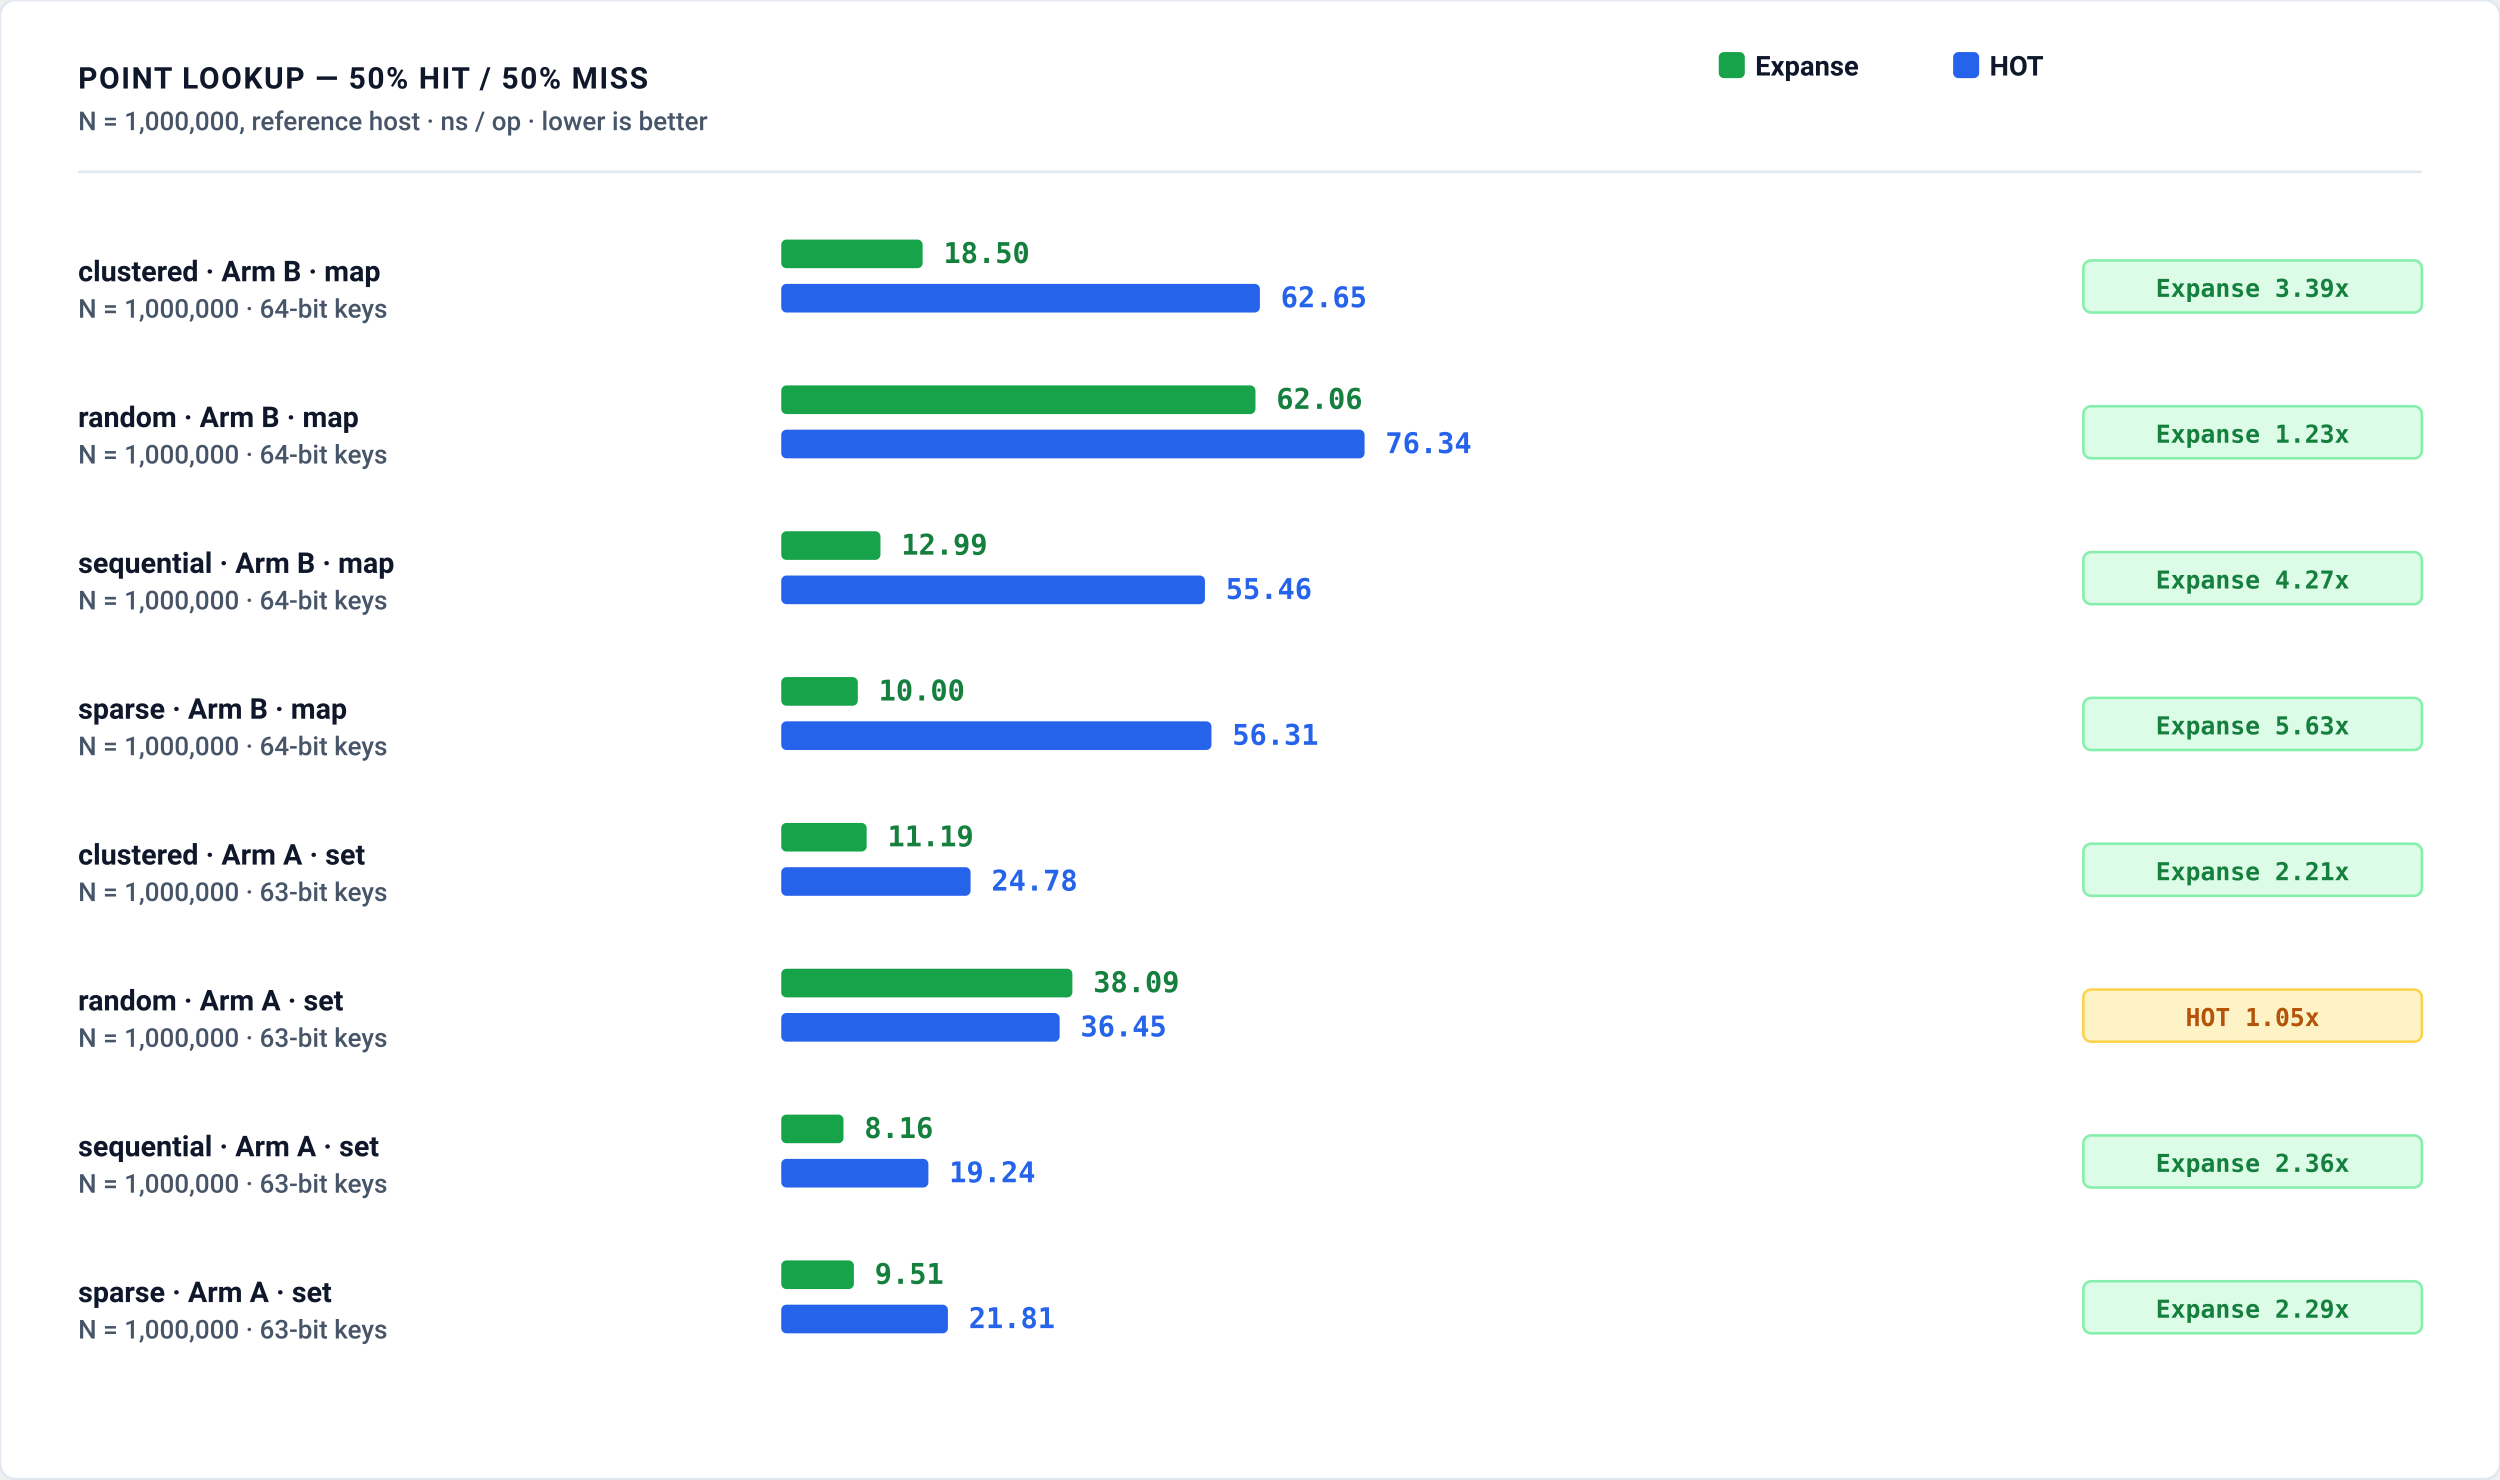
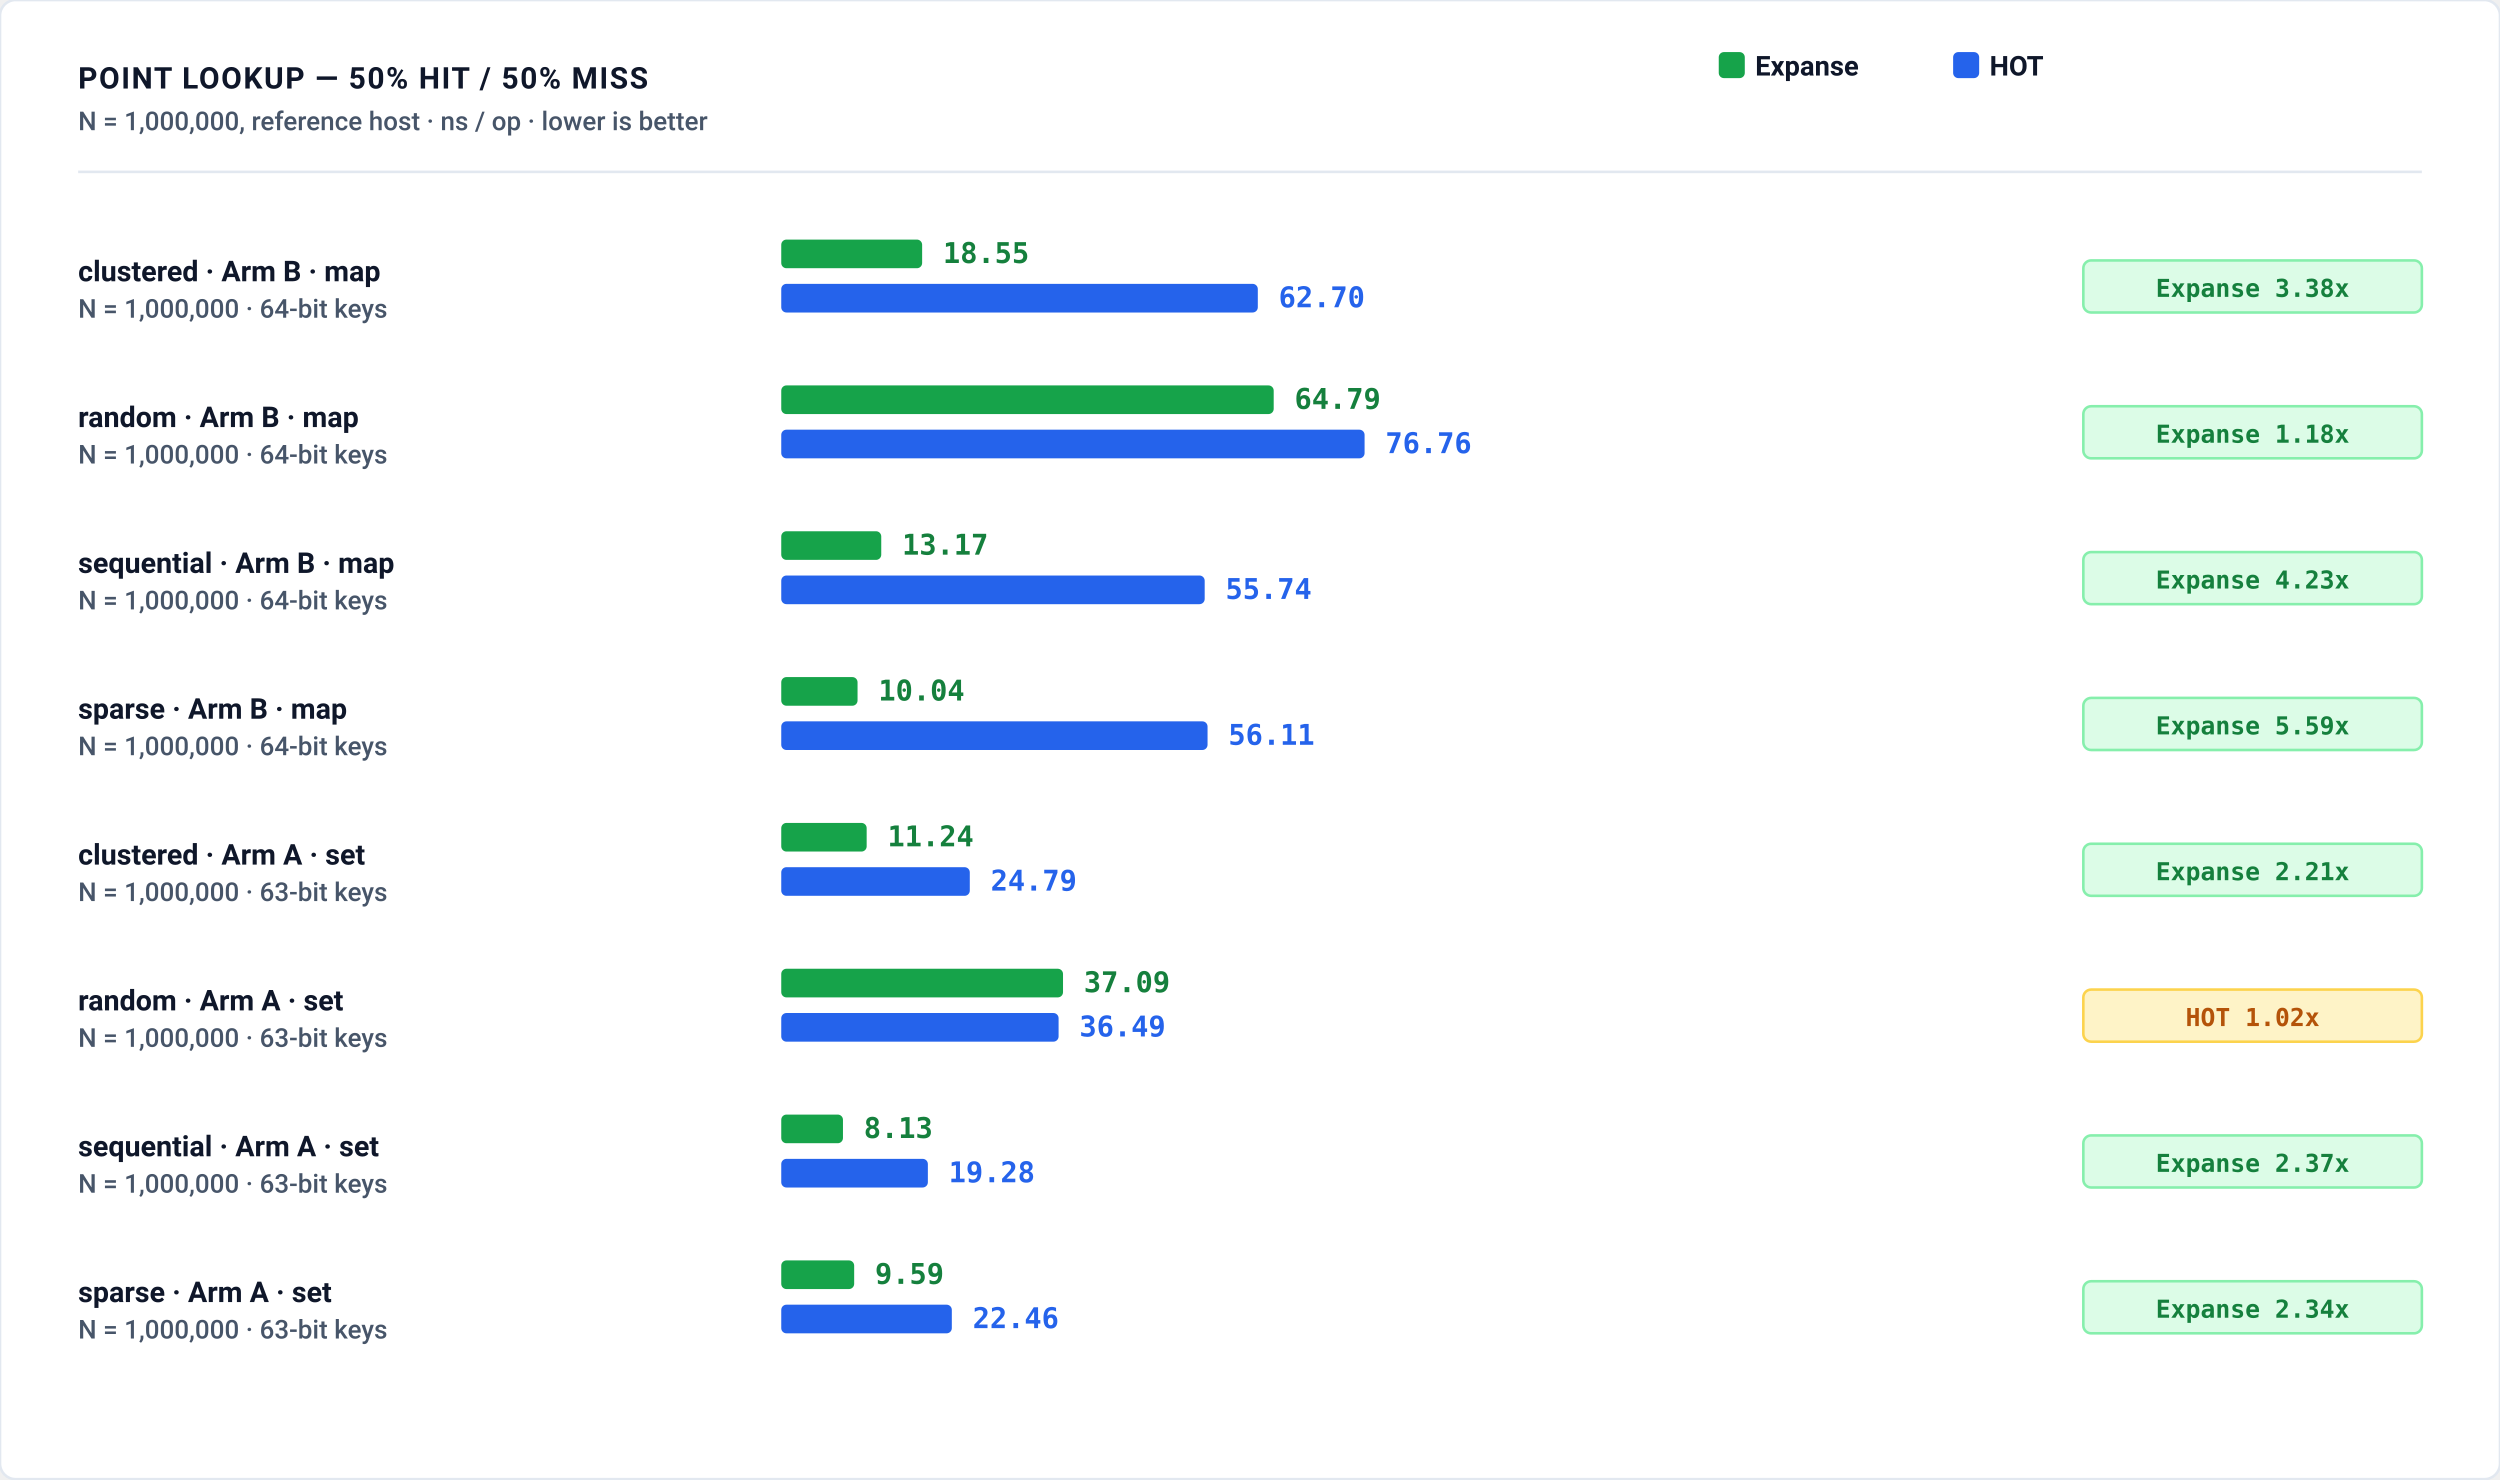
<svg xmlns="http://www.w3.org/2000/svg" role="img" viewBox="0 0 960 568" width="100%" height="100%">
  <defs>
    <style>
      .bg { fill: #ffffff; }
      .border { stroke: #e2e8f0; stroke-width: 1px; fill: none; }
      .grid { stroke: #f1f5f9; stroke-width: 1px; stroke-dasharray: 2,3; }
      .axis { stroke: #cbd5e1; stroke-width: 1.5px; }
      .divider { stroke: #e2e8f0; stroke-width: 1px; }

      .t-title { font-family: -apple-system, BlinkMacSystemFont, "Segoe UI", Roboto, Helvetica, Arial, sans-serif; font-size: 11.5px; font-weight: 700; letter-spacing: 0.6px; fill: #0f172a; text-transform: uppercase; }
      .t-sub { font-family: -apple-system, BlinkMacSystemFont, "Segoe UI", Roboto, Helvetica, Arial, sans-serif; font-size: 10px; font-weight: 500; fill: #475569; }
      .t-unit { font-family: ui-monospace, SFMono-Regular, Menlo, Monaco, Consolas, monospace; font-size: 10px; font-weight: 600; fill: #475569; }
      .t-axis-label { font-family: ui-monospace, SFMono-Regular, Menlo, Monaco, Consolas, monospace; font-size: 9.5px; font-weight: 500; fill: #64748b; }
      .t-bar-label { font-family: -apple-system, BlinkMacSystemFont, "Segoe UI", Roboto, Helvetica, Arial, sans-serif; font-size: 11px; font-weight: 700; fill: #0f172a; }
      .t-legend { font-family: -apple-system, BlinkMacSystemFont, "Segoe UI", Roboto, Helvetica, Arial, sans-serif; font-size: 10.5px; font-weight: 600; fill: #0f172a; }

      .t-val-accent { font-family: ui-monospace, SFMono-Regular, Menlo, Monaco, Consolas, monospace; font-size: 11px; font-weight: 700; fill: #15803d; }
      .t-val-blue { font-family: ui-monospace, SFMono-Regular, Menlo, Monaco, Consolas, monospace; font-size: 11px; font-weight: 600; fill: #2563eb; }
      .t-note { font-family: -apple-system, BlinkMacSystemFont, "Segoe UI", Roboto, Helvetica, Arial, sans-serif; font-size: 9.5px; font-weight: 500; fill: #64748b; }

      .b-expanse { fill: #16a34a; }
      .b-art { fill: #2563eb; }
      .b-hot { fill: #2563eb; }
      .b-btree { fill: #d97706; }
      .b-hashmap { fill: #7c3aed; }

      .badge-win { fill: #dcfce7; stroke: #86efac; stroke-width: 1px; }
      .badge-win-text { font-family: ui-monospace, SFMono-Regular, Menlo, Monaco, Consolas, monospace; font-size: 9.5px; font-weight: 700; fill: #15803d; text-anchor: middle; }
      .badge-loss { fill: #fef3c7; stroke: #fcd34d; stroke-width: 1px; }
      .badge-loss-text { font-family: ui-monospace, SFMono-Regular, Menlo, Monaco, Consolas, monospace; font-size: 9.5px; font-weight: 700; fill: #b45309; text-anchor: middle; }

      @media (prefers-color-scheme: dark) {
        .bg { fill: #0d1117; }
        .border { stroke: #30363d; }
        .grid { stroke: #21262d; }
        .axis { stroke: #484f58; }
        .divider { stroke: #21262d; }
        .t-title { fill: #f0f6fc; }
        .t-sub { fill: #94a3b8; }
        .t-unit { fill: #94a3b8; }
        .t-axis-label { fill: #94a3b8; }
        .t-bar-label { fill: #f8fafc; }
        .t-legend { fill: #f8fafc; }
        .t-val-accent { fill: #4ade80; }
        .t-val-blue { fill: #38bdf8; }
        .t-note { fill: #94a3b8; }
        .b-expanse { fill: #22c55e; }
        .b-art { fill: #3b82f6; }
        .b-hot { fill: #3b82f6; }
        .b-btree { fill: #f59e0b; }
        .b-hashmap { fill: #a855f7; }
        .badge-win { fill: #052e16; stroke: #166534; }
        .badge-win-text { fill: #4ade80; }
        .badge-loss { fill: #451a03; stroke: #92400e; }
        .badge-loss-text { fill: #fbbf24; }
      }

      :root[data-theme="dark"] .bg, [data-theme="dark"] .bg { fill: #0d1117; }
      :root[data-theme="dark"] .border, [data-theme="dark"] .border { stroke: #30363d; }
      :root[data-theme="dark"] .grid, [data-theme="dark"] .grid { stroke: #21262d; }
      :root[data-theme="dark"] .axis, [data-theme="dark"] .axis { stroke: #484f58; }
      :root[data-theme="dark"] .divider, [data-theme="dark"] .divider { stroke: #21262d; }
      :root[data-theme="dark"] .t-title, [data-theme="dark"] .t-title { fill: #f0f6fc; }
      :root[data-theme="dark"] .t-sub, [data-theme="dark"] .t-sub { fill: #94a3b8; }
      :root[data-theme="dark"] .t-unit, [data-theme="dark"] .t-unit { fill: #94a3b8; }
      :root[data-theme="dark"] .t-axis-label, [data-theme="dark"] .t-axis-label { fill: #94a3b8; }
      :root[data-theme="dark"] .t-bar-label, [data-theme="dark"] .t-bar-label { fill: #f8fafc; }
      :root[data-theme="dark"] .t-legend, [data-theme="dark"] .t-legend { fill: #f8fafc; }
      :root[data-theme="dark"] .t-val-accent, [data-theme="dark"] .t-val-accent { fill: #4ade80; }
      :root[data-theme="dark"] .t-val-blue, [data-theme="dark"] .t-val-blue { fill: #38bdf8; }
      :root[data-theme="dark"] .t-note, [data-theme="dark"] .t-note { fill: #94a3b8; }
      :root[data-theme="dark"] .b-expanse, [data-theme="dark"] .b-expanse { fill: #22c55e; }
      :root[data-theme="dark"] .b-art, [data-theme="dark"] .b-art { fill: #3b82f6; }
      :root[data-theme="dark"] .b-hot, [data-theme="dark"] .b-hot { fill: #3b82f6; }
      :root[data-theme="dark"] .b-btree, [data-theme="dark"] .b-btree { fill: #f59e0b; }
      :root[data-theme="dark"] .b-hashmap, [data-theme="dark"] .b-hashmap { fill: #a855f7; }
      :root[data-theme="dark"] .badge-win, [data-theme="dark"] .badge-win { fill: #052e16; stroke: #166534; }
      :root[data-theme="dark"] .badge-win-text, [data-theme="dark"] .badge-win-text { fill: #4ade80; }
      :root[data-theme="dark"] .badge-loss, [data-theme="dark"] .badge-loss { fill: #451a03; stroke: #92400e; }
      :root[data-theme="dark"] .badge-loss-text, [data-theme="dark"] .badge-loss-text { fill: #fbbf24; }
    </style>
  </defs>
  <rect width="100%" height="100%" class="bg" rx="6" />
  <rect width="100%" height="100%" class="border" rx="6" />
  <text x="30" y="34" class="t-title">POINT LOOKUP — 50% HIT / 50% MISS</text>
  <text x="30" y="50" class="t-sub">N = 1,000,000, reference host · ns / op · lower is better</text>
  <g transform="translate(660, 20)">
    <rect x="0" y="0" width="10" height="10" rx="2" class="b-expanse" />
    <text x="14" y="9" class="t-legend">Expanse</text>
    <rect x="90" y="0" width="10" height="10" rx="2" class="b-hot" />
    <text x="104" y="9" class="t-legend">HOT</text>
  </g>
  <line x1="30" y1="66" x2="930" y2="66" class="divider" />
  <text x="30" y="108" class="t-bar-label">clustered · Arm B · map</text>
  <text x="30" y="122" class="t-sub">N = 1,000,000 · 64-bit keys</text>
-   <rect x="300" y="92" width="54.3" height="11" rx="2" class="b-expanse" />
-   <text x="362.3" y="101" class="t-val-accent">18.50</text>
-   <rect x="300" y="109" width="183.8" height="11" rx="2" class="b-hot" />
-   <text x="491.8" y="118" class="t-val-blue">62.65</text>
+   <rect x="300" y="92" width="54.1" height="11" rx="2" class="b-expanse" />
+   <text x="362.1" y="101" class="t-val-accent">18.55</text>
+   <rect x="300" y="109" width="183.0" height="11" rx="2" class="b-hot" />
+   <text x="491.0" y="118" class="t-val-blue">62.70</text>
  <rect x="800" y="100" width="130" height="20" rx="3" class="badge-win" />
-   <text x="865" y="114" class="badge-win-text">Expanse 3.39x</text>
+   <text x="865" y="114" class="badge-win-text">Expanse 3.38x</text>
  <text x="30" y="164" class="t-bar-label">random · Arm B · map</text>
  <text x="30" y="178" class="t-sub">N = 1,000,000 · 64-bit keys</text>
-   <rect x="300" y="148" width="182.1" height="11" rx="2" class="b-expanse" />
-   <text x="490.1" y="157" class="t-val-accent">62.06</text>
+   <rect x="300" y="148" width="189.1" height="11" rx="2" class="b-expanse" />
+   <text x="497.1" y="157" class="t-val-accent">64.79</text>
  <rect x="300" y="165" width="224.0" height="11" rx="2" class="b-hot" />
-   <text x="532.0" y="174" class="t-val-blue">76.34</text>
+   <text x="532.0" y="174" class="t-val-blue">76.76</text>
  <rect x="800" y="156" width="130" height="20" rx="3" class="badge-win" />
-   <text x="865" y="170" class="badge-win-text">Expanse 1.23x</text>
+   <text x="865" y="170" class="badge-win-text">Expanse 1.18x</text>
  <text x="30" y="220" class="t-bar-label">sequential · Arm B · map</text>
  <text x="30" y="234" class="t-sub">N = 1,000,000 · 64-bit keys</text>
-   <rect x="300" y="204" width="38.1" height="11" rx="2" class="b-expanse" />
-   <text x="346.1" y="213" class="t-val-accent">12.99</text>
-   <rect x="300" y="221" width="162.7" height="11" rx="2" class="b-hot" />
-   <text x="470.7" y="230" class="t-val-blue">55.46</text>
+   <rect x="300" y="204" width="38.4" height="11" rx="2" class="b-expanse" />
+   <text x="346.4" y="213" class="t-val-accent">13.17</text>
+   <rect x="300" y="221" width="162.6" height="11" rx="2" class="b-hot" />
+   <text x="470.6" y="230" class="t-val-blue">55.74</text>
  <rect x="800" y="212" width="130" height="20" rx="3" class="badge-win" />
-   <text x="865" y="226" class="badge-win-text">Expanse 4.27x</text>
+   <text x="865" y="226" class="badge-win-text">Expanse 4.23x</text>
  <text x="30" y="276" class="t-bar-label">sparse · Arm B · map</text>
  <text x="30" y="290" class="t-sub">N = 1,000,000 · 64-bit keys</text>
-   <rect x="300" y="260" width="29.4" height="11" rx="2" class="b-expanse" />
-   <text x="337.4" y="269" class="t-val-accent">10.00</text>
-   <rect x="300" y="277" width="165.2" height="11" rx="2" class="b-hot" />
-   <text x="473.2" y="286" class="t-val-blue">56.31</text>
+   <rect x="300" y="260" width="29.3" height="11" rx="2" class="b-expanse" />
+   <text x="337.3" y="269" class="t-val-accent">10.04</text>
+   <rect x="300" y="277" width="163.7" height="11" rx="2" class="b-hot" />
+   <text x="471.7" y="286" class="t-val-blue">56.11</text>
  <rect x="800" y="268" width="130" height="20" rx="3" class="badge-win" />
-   <text x="865" y="282" class="badge-win-text">Expanse 5.63x</text>
+   <text x="865" y="282" class="badge-win-text">Expanse 5.59x</text>
  <text x="30" y="332" class="t-bar-label">clustered · Arm A · set</text>
  <text x="30" y="346" class="t-sub">N = 1,000,000 · 63-bit keys</text>
  <rect x="300" y="316" width="32.8" height="11" rx="2" class="b-expanse" />
-   <text x="340.8" y="325" class="t-val-accent">11.19</text>
-   <rect x="300" y="333" width="72.7" height="11" rx="2" class="b-hot" />
-   <text x="380.7" y="342" class="t-val-blue">24.78</text>
+   <text x="340.8" y="325" class="t-val-accent">11.24</text>
+   <rect x="300" y="333" width="72.4" height="11" rx="2" class="b-hot" />
+   <text x="380.4" y="342" class="t-val-blue">24.79</text>
  <rect x="800" y="324" width="130" height="20" rx="3" class="badge-win" />
  <text x="865" y="338" class="badge-win-text">Expanse 2.21x</text>
  <text x="30" y="388" class="t-bar-label">random · Arm A · set</text>
  <text x="30" y="402" class="t-sub">N = 1,000,000 · 63-bit keys</text>
-   <rect x="300" y="372" width="111.8" height="11" rx="2" class="b-expanse" />
-   <text x="419.8" y="381" class="t-val-accent">38.09</text>
-   <rect x="300" y="389" width="106.9" height="11" rx="2" class="b-hot" />
-   <text x="414.9" y="398" class="t-val-blue">36.45</text>
+   <rect x="300" y="372" width="108.2" height="11" rx="2" class="b-expanse" />
+   <text x="416.2" y="381" class="t-val-accent">37.09</text>
+   <rect x="300" y="389" width="106.5" height="11" rx="2" class="b-hot" />
+   <text x="414.5" y="398" class="t-val-blue">36.49</text>
  <rect x="800" y="380" width="130" height="20" rx="3" class="badge-loss" />
-   <text x="865" y="394" class="badge-loss-text">HOT 1.05x</text>
+   <text x="865" y="394" class="badge-loss-text">HOT 1.02x</text>
  <text x="30" y="444" class="t-bar-label">sequential · Arm A · set</text>
  <text x="30" y="458" class="t-sub">N = 1,000,000 · 63-bit keys</text>
-   <rect x="300" y="428" width="23.9" height="11" rx="2" class="b-expanse" />
-   <text x="331.9" y="437" class="t-val-accent">8.16</text>
-   <rect x="300" y="445" width="56.5" height="11" rx="2" class="b-hot" />
-   <text x="364.5" y="454" class="t-val-blue">19.24</text>
+   <rect x="300" y="428" width="23.7" height="11" rx="2" class="b-expanse" />
+   <text x="331.7" y="437" class="t-val-accent">8.13</text>
+   <rect x="300" y="445" width="56.3" height="11" rx="2" class="b-hot" />
+   <text x="364.3" y="454" class="t-val-blue">19.28</text>
  <rect x="800" y="436" width="130" height="20" rx="3" class="badge-win" />
-   <text x="865" y="450" class="badge-win-text">Expanse 2.36x</text>
+   <text x="865" y="450" class="badge-win-text">Expanse 2.37x</text>
  <text x="30" y="500" class="t-bar-label">sparse · Arm A · set</text>
  <text x="30" y="514" class="t-sub">N = 1,000,000 · 63-bit keys</text>
-   <rect x="300" y="484" width="27.9" height="11" rx="2" class="b-expanse" />
-   <text x="335.9" y="493" class="t-val-accent">9.51</text>
-   <rect x="300" y="501" width="64.0" height="11" rx="2" class="b-hot" />
-   <text x="372.0" y="510" class="t-val-blue">21.81</text>
+   <rect x="300" y="484" width="28.0" height="11" rx="2" class="b-expanse" />
+   <text x="336.0" y="493" class="t-val-accent">9.59</text>
+   <rect x="300" y="501" width="65.5" height="11" rx="2" class="b-hot" />
+   <text x="373.5" y="510" class="t-val-blue">22.46</text>
  <rect x="800" y="492" width="130" height="20" rx="3" class="badge-win" />
-   <text x="865" y="506" class="badge-win-text">Expanse 2.29x</text>
+   <text x="865" y="506" class="badge-win-text">Expanse 2.34x</text>
</svg>
